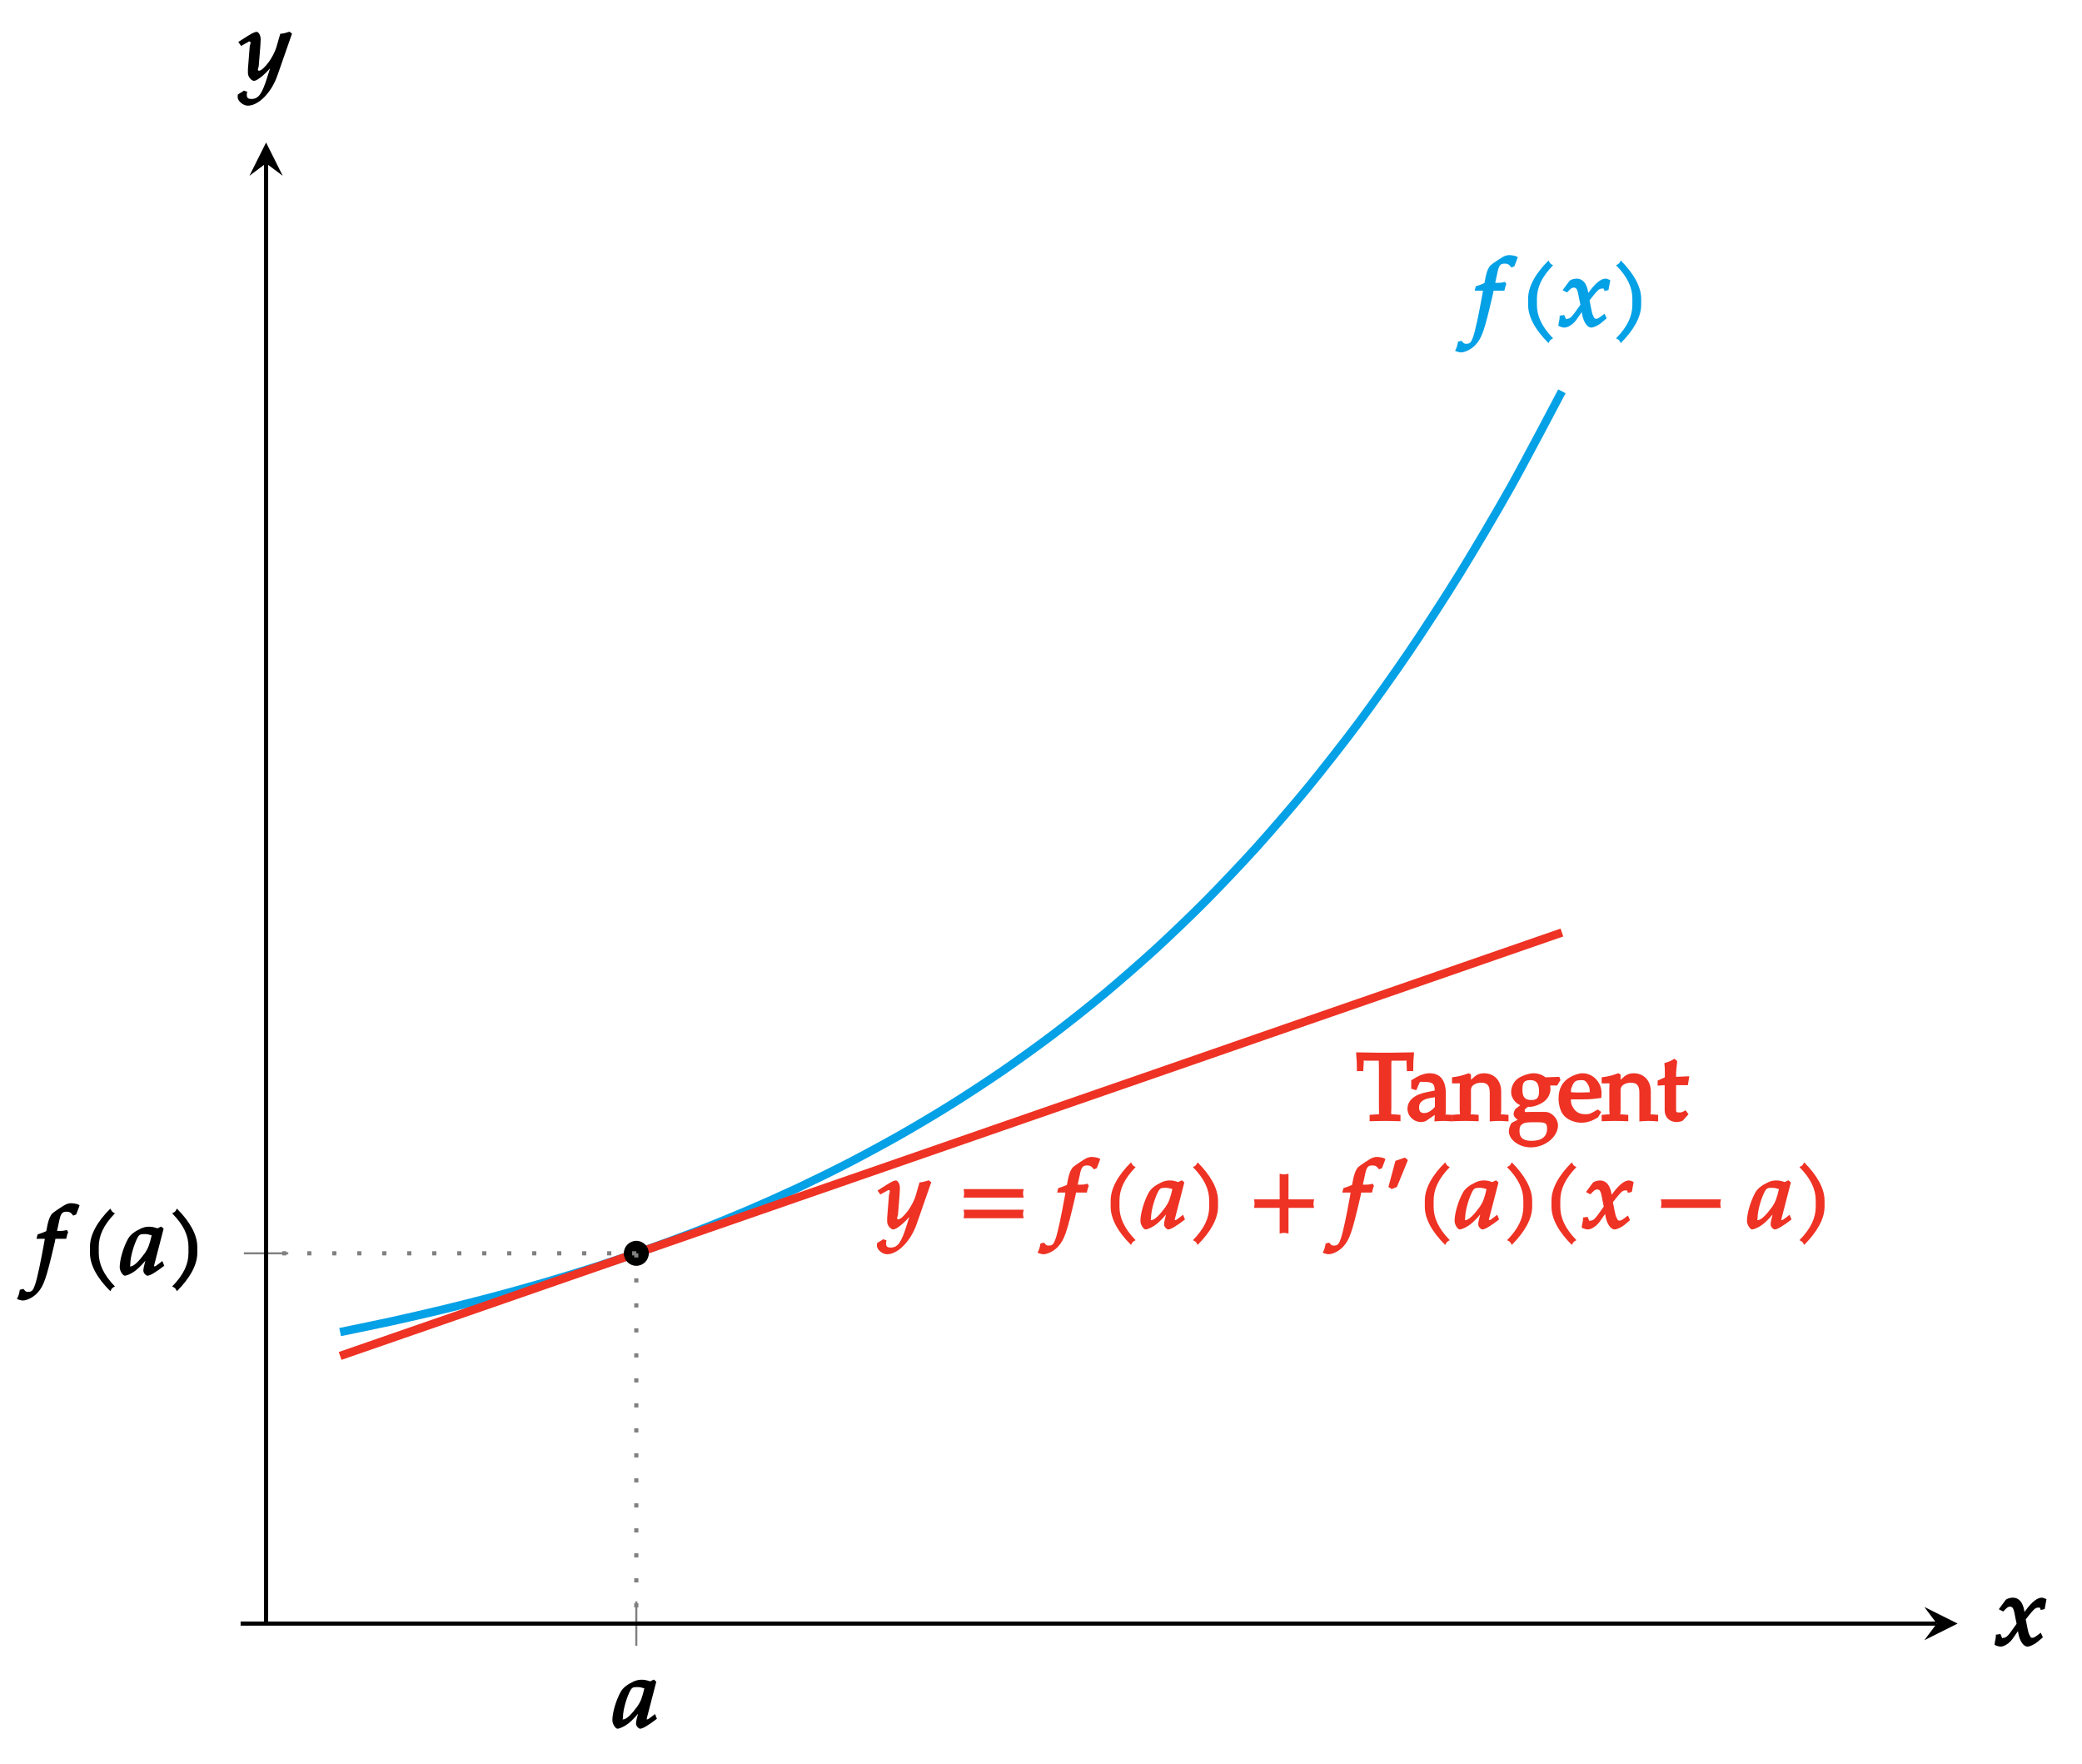
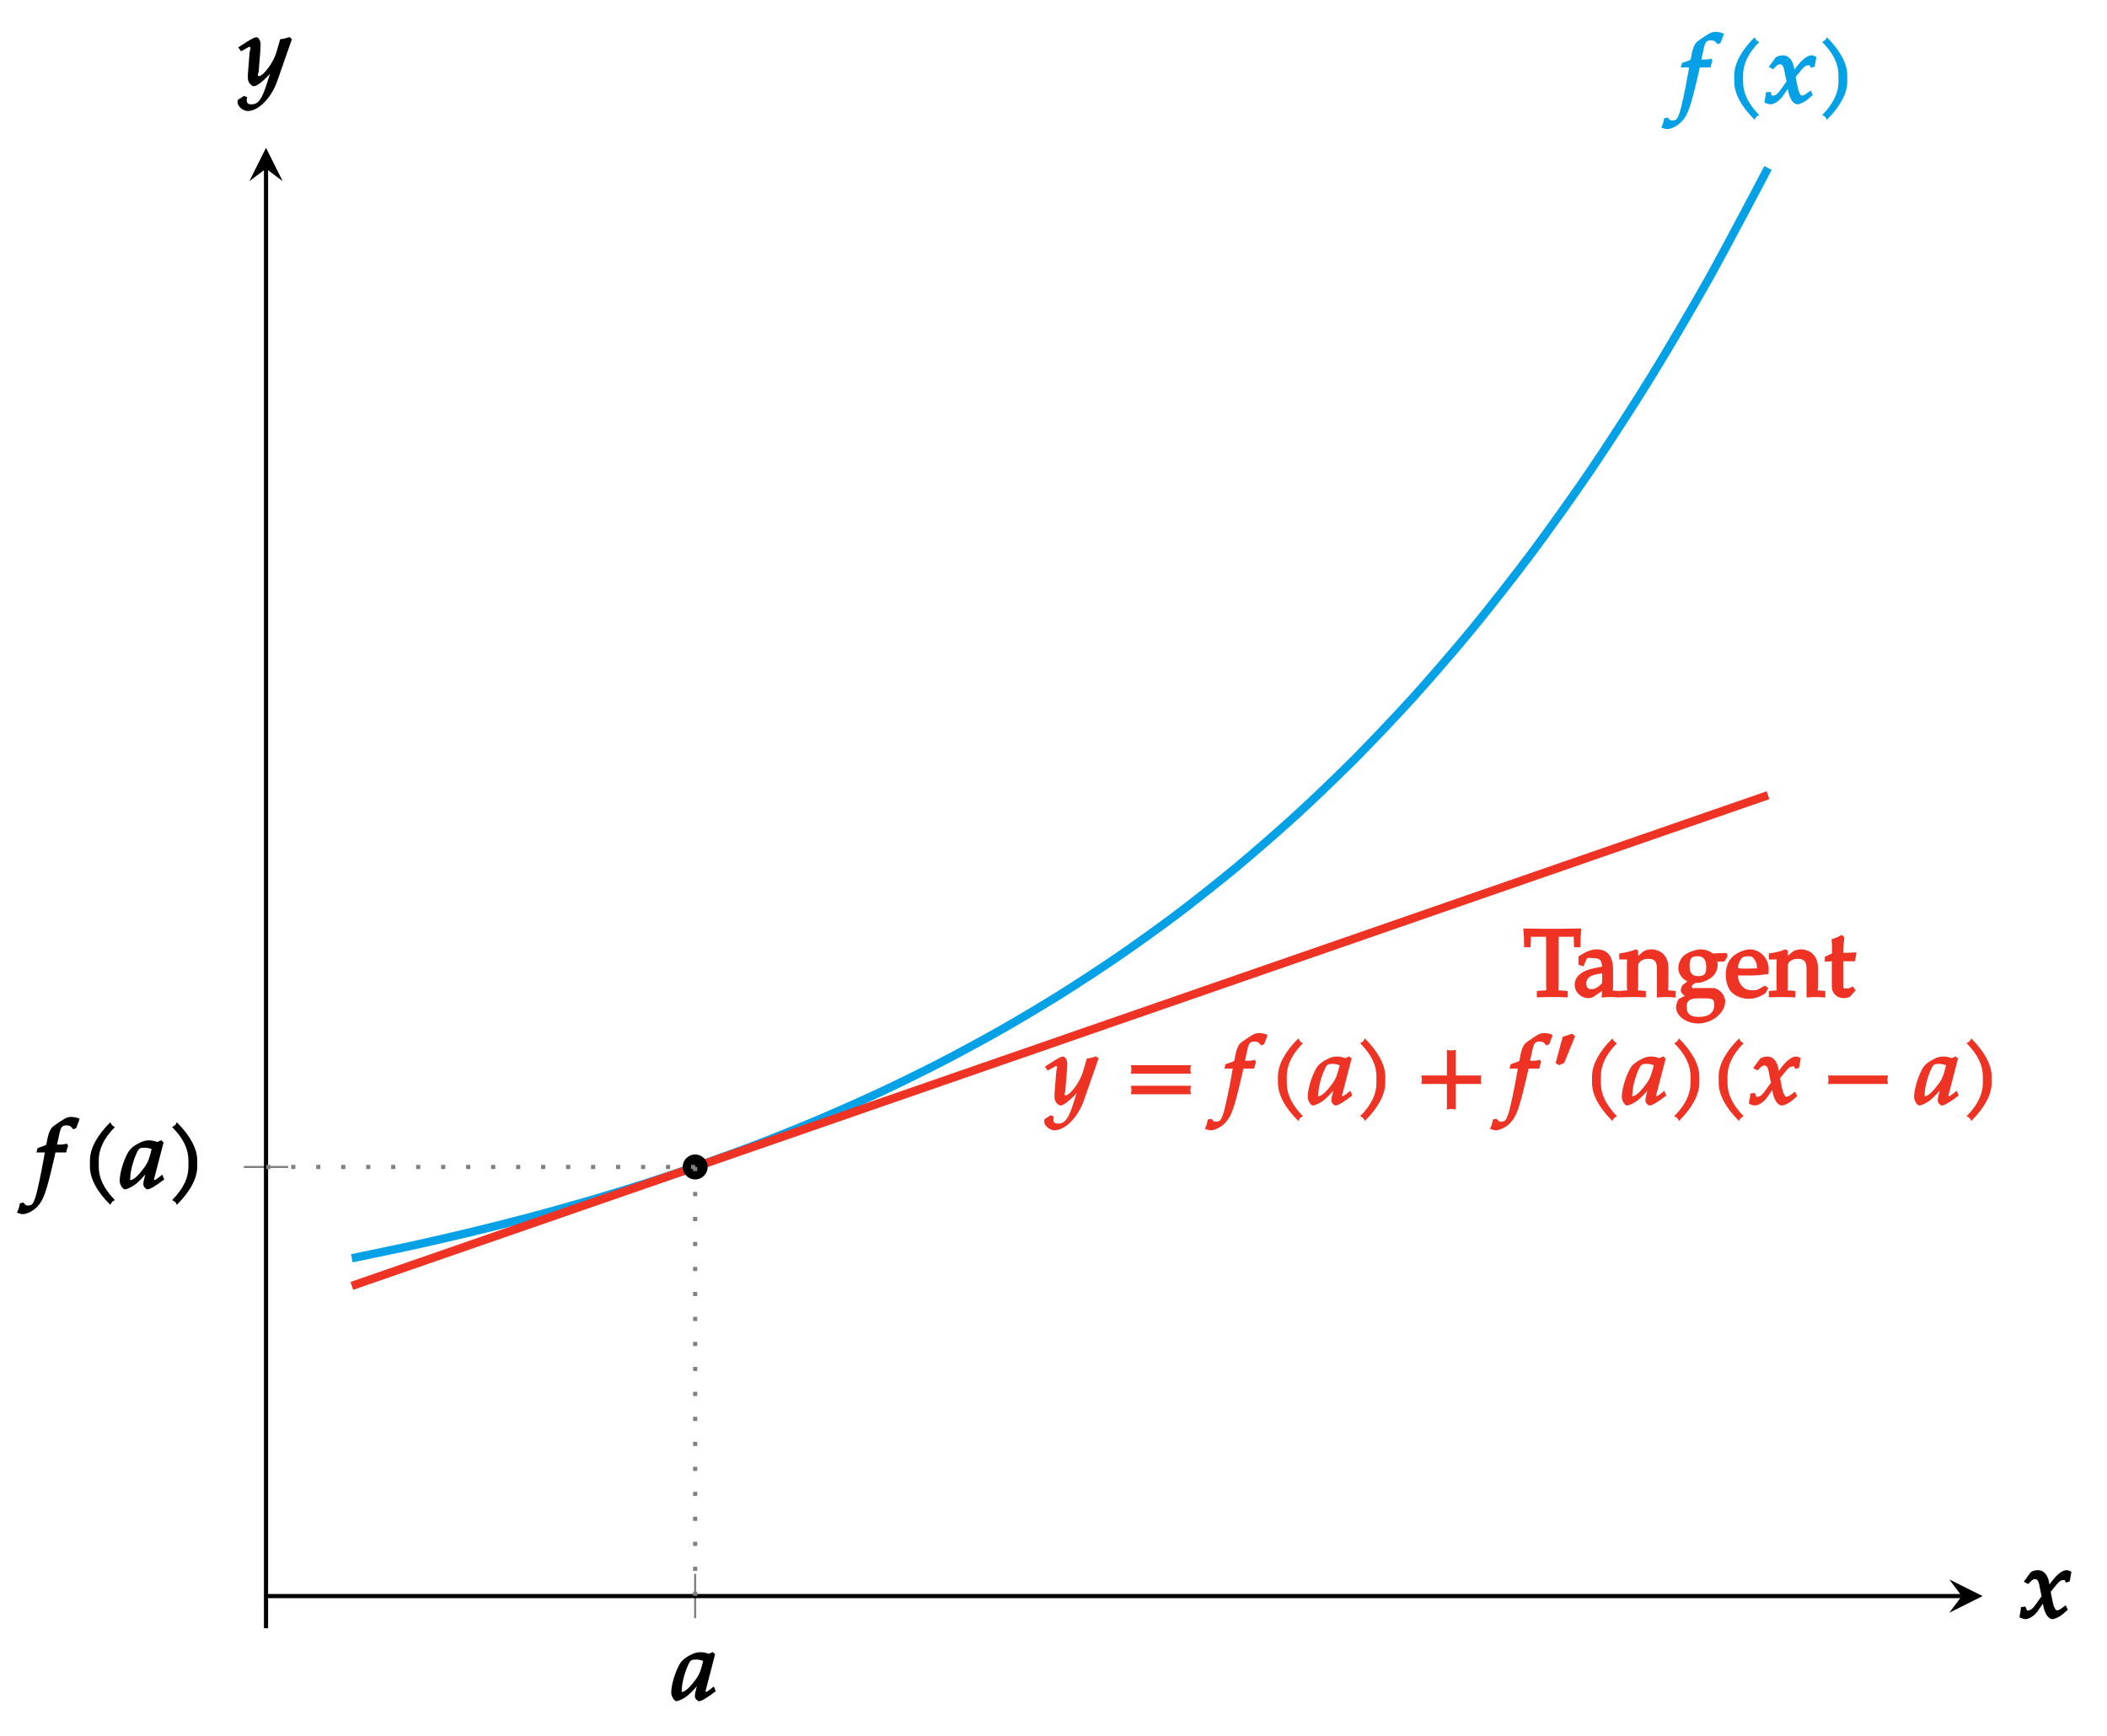
- <svg xmlns="http://www.w3.org/2000/svg" xmlns:xlink="http://www.w3.org/1999/xlink" width="199.26pt" height="168.76pt" viewBox="0 0 199.26 168.76" version="1.1">
+ <svg xmlns="http://www.w3.org/2000/svg" xmlns:xlink="http://www.w3.org/1999/xlink" width="201.7pt" height="166.19pt" viewBox="0 0 201.7 166.19" version="1.1">
  <defs>
    <g>
      <symbol overflow="visible" id="glyph0-0">
        <path style="stroke:none;" d="" />
      </symbol>
      <symbol overflow="visible" id="glyph0-1">
        <path style="stroke:none;" d="M 4.219 -0.891 L 4.047 -1.312 C 3.797 -1.125 3.797 -1.125 3.75 -1.078 C 3.438 -0.844 3.406 -0.797 3.25 -0.797 C 3.156 -0.797 3.266 -0.734 3.266 -0.875 C 3.266 -0.922 3.266 -0.938 3.281 -0.969 L 4.172 -4.406 L 3.938 -4.609 L 3.578 -4.438 C 3.219 -4.562 3.031 -4.594 2.766 -4.594 C 2.5 -4.594 2.297 -4.547 2.031 -4.438 C 1.422 -4.156 0.984 -3.844 0.75 -3.406 C 0.312 -2.609 -0.031 -1.438 -0.031 -0.719 C -0.031 -0.344 0.281 0.094 0.453 0.094 C 0.656 0.094 1.141 -0.125 1.5 -0.406 C 1.922 -0.75 2.312 -1.172 2.844 -1.859 L 2.578 -1.969 L 2.297 -0.828 C 2.25 -0.656 2.234 -0.516 2.234 -0.375 C 2.234 -0.156 2.484 0.094 2.625 0.094 C 2.859 0.094 3.359 -0.188 4.234 -0.859 Z M 3.047 -3.844 C 2.828 -2.891 2.688 -2.516 2.375 -2.062 C 1.828 -1.312 1.328 -0.797 1 -0.797 C 0.891 -0.797 0.984 -0.781 0.984 -1.016 C 0.984 -1.594 1.234 -2.594 1.578 -3.344 C 1.812 -3.859 1.906 -3.891 2.375 -3.891 C 2.594 -3.891 2.797 -3.844 3.031 -3.766 Z M 3.047 -3.844 " />
      </symbol>
      <symbol overflow="visible" id="glyph0-2">
        <path style="stroke:none;" d="M 4.125 -6.734 C 3.969 -6.797 3.672 -6.844 3.438 -6.844 C 3.344 -6.844 3.062 -6.781 2.938 -6.703 C 2.875 -6.688 1.953 -6.094 1.719 -5.891 C 1.5 -5.688 1.344 -5.312 1.234 -4.812 L 1.109 -4.172 C 0.859 -4.047 0.656 -3.984 0.281 -3.859 L 0.172 -3.438 L 0.969 -3.438 L 0.906 -3.062 C 0.594 -1.312 0.25 0.344 0.031 0.969 C -0.156 1.5 -0.266 1.641 -0.625 1.641 C -0.859 1.641 -0.859 1.609 -1.078 1.359 L -1.422 1.438 C -1.469 1.766 -1.562 2.094 -1.703 2.312 C -1.531 2.406 -1.25 2.469 -1.141 2.469 C -0.75 2.469 -0.109 2.156 0.266 1.734 C 0.859 1.094 1.109 0.375 1.844 -2.781 C 1.891 -3 1.969 -3.281 1.984 -3.438 L 3.016 -3.438 C 3.078 -3.734 3.141 -3.953 3.203 -4.078 L 3.078 -4.281 L 2.938 -4.25 C 2.703 -4.188 2.594 -4.188 2.125 -4.188 L 2.141 -4.188 L 2.328 -5.062 C 2.484 -5.828 2.594 -6.031 3.047 -6.031 C 3.344 -6.031 3.484 -5.938 3.688 -5.656 L 3.969 -5.766 L 4.234 -6.453 L 4.297 -6.656 Z M 4.125 -6.734 " />
      </symbol>
      <symbol overflow="visible" id="glyph0-3">
        <path style="stroke:none;" d="M 3.188 -5.938 C 3.141 -5.969 3.094 -6 3.047 -6.047 C 3 -6.094 2.969 -6.141 2.875 -6.328 C 1.609 -5.078 0.922 -3.812 0.922 -2.672 L 0.922 -2.078 C 0.922 -0.938 1.609 0.328 2.875 1.578 C 2.969 1.375 3 1.344 3.047 1.297 C 3.094 1.25 3.141 1.203 3.312 1.125 C 2.203 -0.016 1.766 -1.047 1.766 -2.078 L 1.766 -2.672 C 1.766 -3.719 2.203 -4.734 3.312 -5.875 Z M 3.188 -5.938 " />
      </symbol>
      <symbol overflow="visible" id="glyph0-4">
        <path style="stroke:none;" d="M 2.875 -2.078 L 2.875 -2.672 C 2.875 -3.812 2.172 -5.078 0.922 -6.328 C 0.828 -6.141 0.797 -6.094 0.75 -6.047 C 0.703 -6 0.656 -5.969 0.469 -5.875 C 1.594 -4.734 2.031 -3.719 2.031 -2.672 L 2.031 -2.078 C 2.031 -1.047 1.594 -0.016 0.469 1.125 C 0.656 1.203 0.703 1.25 0.75 1.297 C 0.797 1.344 0.828 1.375 0.922 1.578 C 2.172 0.328 2.875 -0.938 2.875 -2.078 Z M 2.875 -2.078 " />
      </symbol>
      <symbol overflow="visible" id="glyph0-5">
        <path style="stroke:none;" d="M 4.938 -4.469 C 4.812 -4.531 4.625 -4.594 4.531 -4.594 C 4.141 -4.594 3.625 -4.234 3.016 -3.406 L 2.656 -2.922 L 2.938 -2.812 L 2.875 -3.25 C 2.75 -4.141 2.344 -4.594 1.766 -4.594 C 1.5 -4.594 1.172 -4.484 1.078 -4.375 L 0.422 -3.484 L 0.844 -3.266 C 1.203 -3.641 1.297 -3.734 1.484 -3.734 C 1.797 -3.734 1.859 -3.5 2.016 -2.625 L 2.125 -2.094 L 1.781 -1.609 C 1.359 -1 1.141 -0.75 0.875 -0.75 C 0.719 -0.75 0.766 -0.656 0.75 -0.703 L 0.578 -1.109 L 0.141 -1.047 C 0.141 -0.75 0.109 -0.625 0.047 -0.344 C 0.031 -0.234 0.031 -0.203 0.016 -0.078 C 0.203 0.031 0.484 0.094 0.594 0.094 C 0.922 0.094 1.406 -0.203 1.719 -0.625 L 2.453 -1.672 L 2.188 -1.766 L 2.297 -1.141 C 2.438 -0.391 2.812 0.094 3.156 0.094 C 3.375 0.094 3.797 -0.094 4.109 -0.344 L 4.641 -0.797 L 4.438 -1.234 C 3.922 -0.844 3.797 -0.75 3.641 -0.75 C 3.484 -0.75 3.469 -0.797 3.375 -0.984 C 3.281 -1.141 3.219 -1.375 3.172 -1.641 L 3 -2.516 L 3.297 -2.891 C 3.766 -3.469 3.906 -3.641 4.219 -3.641 C 4.375 -3.641 4.328 -3.703 4.438 -3.406 L 4.812 -3.5 L 4.984 -4.438 Z M 4.938 -4.469 " />
      </symbol>
      <symbol overflow="visible" id="glyph0-6">
        <path style="stroke:none;" d="M 4.984 -4.469 L 4.812 -4.609 C 4.484 -4.5 4.266 -4.438 3.922 -4.406 L 3.547 -3.109 C 3.422 -2.688 3.125 -2.125 2.812 -1.688 C 2.469 -1.234 2.109 -0.875 1.891 -0.875 C 1.672 -0.875 1.844 -1.172 1.859 -1.281 L 2 -3.016 C 2.016 -3.297 2.047 -3.641 2.047 -3.891 C 2.047 -4.297 1.828 -4.594 1.656 -4.594 C 1.531 -4.594 1.281 -4.5 0.812 -4.203 L -0.094 -3.625 L 0.172 -3.25 L 0.828 -3.609 C 0.875 -3.641 0.891 -3.672 0.953 -3.672 C 1.203 -3.672 1.016 -3.359 1 -3.203 L 0.828 -1.031 L 0.828 -0.672 C 0.812 -0.297 1.172 0.094 1.406 0.094 C 1.766 0.094 2.703 -0.703 3.438 -1.719 L 3.172 -1.812 L 2.688 -0.281 C 2.188 1.312 1.859 1.828 1.172 1.828 C 0.828 1.828 0.719 1.719 0.719 1.406 C 0.719 1.359 0.719 1.297 0.766 1.141 L 0.453 1.031 L -0.141 1.406 C -0.156 1.547 -0.156 1.594 -0.156 1.641 C -0.156 2.031 0.375 2.469 0.812 2.469 C 1.844 2.469 3.078 1.234 3.656 -0.438 L 5.047 -4.422 Z M 4.984 -4.469 " />
      </symbol>
      <symbol overflow="visible" id="glyph0-7">
        <path style="stroke:none;" d="M 6.25 -3.094 C 6.234 -3.188 6.219 -3.281 6.219 -3.359 C 6.219 -3.453 6.234 -3.547 6.281 -3.766 L 0.531 -3.766 C 0.578 -3.547 0.578 -3.453 0.578 -3.359 C 0.578 -3.281 0.578 -3.188 0.531 -2.953 L 6.281 -2.953 Z M 6.25 -1.125 C 6.234 -1.203 6.219 -1.297 6.219 -1.391 C 6.219 -1.484 6.234 -1.562 6.281 -1.797 L 0.531 -1.797 C 0.578 -1.562 0.578 -1.484 0.578 -1.391 C 0.578 -1.297 0.578 -1.203 0.531 -0.984 L 6.281 -0.984 Z M 6.25 -1.125 " />
      </symbol>
      <symbol overflow="visible" id="glyph0-8">
        <path style="stroke:none;" d="M 6.25 -2.109 C 6.234 -2.203 6.219 -2.281 6.219 -2.375 C 6.219 -2.469 6.234 -2.562 6.281 -2.781 L 3.828 -2.781 L 3.828 -5.234 C 3.594 -5.188 3.5 -5.172 3.406 -5.172 C 3.312 -5.172 3.234 -5.188 2.984 -5.234 L 2.984 -2.781 L 0.531 -2.781 C 0.578 -2.562 0.578 -2.469 0.578 -2.375 C 0.578 -2.281 0.578 -2.203 0.531 -1.969 L 2.984 -1.969 L 2.984 0.484 C 3.234 0.438 3.312 0.422 3.406 0.422 C 3.5 0.422 3.594 0.438 3.828 0.484 L 3.828 -1.969 L 6.281 -1.969 Z M 6.25 -2.109 " />
      </symbol>
      <symbol overflow="visible" id="glyph0-9">
        <path style="stroke:none;" d="M 6.25 -2.109 C 6.234 -2.203 6.219 -2.281 6.219 -2.375 C 6.219 -2.469 6.234 -2.562 6.281 -2.781 L 0.531 -2.781 C 0.578 -2.562 0.578 -2.469 0.578 -2.375 C 0.578 -2.281 0.578 -2.203 0.531 -1.969 L 6.281 -1.969 Z M 6.25 -2.109 " />
      </symbol>
      <symbol overflow="visible" id="glyph1-0">
        <path style="stroke:none;" d="" />
      </symbol>
      <symbol overflow="visible" id="glyph1-1">
        <path style="stroke:none;" d="M 5.344 -6.562 L 3.406 -6.531 L 1.984 -6.531 L -0.031 -6.562 C 0.031 -5.859 0.047 -5.516 0.047 -4.766 L 0.656 -4.766 L 0.703 -5.641 C 0.703 -5.859 0.641 -5.766 0.891 -5.766 L 2.141 -5.766 C 2.141 -5.625 2.156 -5.422 2.156 -5.047 L 2.156 -1.25 C 2.156 -0.531 2.281 -0.641 1.859 -0.625 L 1.266 -0.578 L 1.266 0.031 C 1.875 0.016 2.312 0 2.75 0 C 3.188 0 3.625 0.016 4.219 0.031 L 4.219 -0.578 L 3.625 -0.625 C 3.219 -0.641 3.344 -0.531 3.344 -1.25 L 3.344 -5.047 C 3.344 -5.438 3.344 -5.641 3.359 -5.766 L 4.594 -5.766 C 4.859 -5.766 4.781 -5.859 4.797 -5.641 L 4.828 -4.766 L 5.438 -4.766 C 5.438 -5.516 5.453 -5.859 5.516 -6.562 Z M 5.344 -6.562 " />
      </symbol>
      <symbol overflow="visible" id="glyph1-2">
        <path style="stroke:none;" d="M 4.391 -0.141 L 4.391 -0.578 L 3.875 -0.609 C 3.656 -0.625 3.781 -0.516 3.781 -0.953 L 3.781 -2.594 C 3.781 -3.906 3.25 -4.562 2.203 -4.562 C 1.828 -4.562 1.344 -4.406 1 -4.203 L 0.469 -3.891 L 0.469 -3.078 L 0.953 -2.938 L 1.156 -3.422 C 1.344 -3.844 1.281 -3.734 1.688 -3.734 C 2.531 -3.734 2.703 -3.562 2.719 -2.906 L 2.016 -2.766 C 0.797 -2.547 0.109 -1.953 0.109 -1.172 C 0.109 -0.469 0.703 0.109 1.422 0.109 C 1.578 0.109 1.844 0.031 1.906 -0.016 L 2.719 -0.578 L 2.688 0.047 C 3.094 0.016 3.328 0 3.562 0 C 3.781 0 4 0.016 4.391 0.047 Z M 2.781 -1.406 C 2.516 -1.047 2.078 -0.75 1.734 -0.75 C 1.375 -0.75 1.219 -0.906 1.219 -1.297 C 1.219 -1.625 1.359 -1.812 1.625 -1.984 C 1.844 -2.109 2.219 -2.203 2.734 -2.266 L 2.734 -1.344 Z M 2.781 -1.406 " />
      </symbol>
      <symbol overflow="visible" id="glyph1-3">
        <path style="stroke:none;" d="M 5.297 -0.141 L 5.297 -0.578 L 4.766 -0.625 C 4.453 -0.641 4.594 -0.516 4.594 -1.078 L 4.594 -2.812 C 4.594 -3.859 3.938 -4.562 2.938 -4.562 C 2.594 -4.562 2.281 -4.438 2.094 -4.281 L 1.703 -3.938 L 1.703 -4.453 L 1.469 -4.562 C 1 -4.375 0.531 -4.25 -0.109 -4.172 L -0.109 -3.594 L 0.391 -3.594 C 0.75 -3.594 0.625 -3.688 0.625 -3.109 L 0.625 -1.078 C 0.625 -0.516 0.766 -0.641 0.453 -0.625 L -0.109 -0.578 L -0.109 0.031 C 0.422 0.016 0.797 0 1.172 0 C 1.531 0 1.906 0.016 2.438 0.031 L 2.438 -0.578 L 1.875 -0.625 C 1.562 -0.641 1.703 -0.516 1.703 -1.078 L 1.703 -2.984 C 1.703 -3.391 2.141 -3.656 2.688 -3.656 C 3.281 -3.656 3.5 -3.375 3.5 -2.688 L 3.5 0.047 C 3.906 0.016 4.156 0 4.391 0 C 4.641 0 4.875 0.016 5.297 0.047 Z M 5.297 -0.141 " />
      </symbol>
      <symbol overflow="visible" id="glyph1-4">
        <path style="stroke:none;" d="M 5.047 -3.922 L 4.938 -4.219 L 3.609 -4.172 C 3.359 -4.391 2.922 -4.562 2.469 -4.562 C 2.078 -4.562 1.5 -4.375 1.125 -4.156 C 0.625 -3.875 0.328 -3.312 0.328 -2.766 C 0.328 -2.094 0.906 -1.469 1.562 -1.406 L 1.438 -1.688 L 0.734 -1.141 C 0.641 -1.016 0.562 -0.766 0.562 -0.641 C 0.562 -0.391 0.891 -0.078 1.312 0.047 L 1.188 -0.234 L 0.406 0.172 C 0.281 0.25 0.109 0.703 0.109 0.984 C 0.109 1.797 1.078 2.531 2.219 2.531 C 3.578 2.531 4.812 1.516 4.812 0.422 C 4.812 -0.219 4.219 -0.859 3.594 -0.859 L 2.156 -0.859 C 1.688 -0.859 1.625 -0.781 1.625 -1.016 C 1.625 -1.141 1.656 -1.109 1.891 -1.312 C 1.953 -1.359 1.969 -1.375 1.938 -1.359 C 1.969 -1.359 2.031 -1.344 2.094 -1.344 C 2.484 -1.344 3.078 -1.562 3.438 -1.828 C 3.844 -2.109 4.094 -2.594 4.094 -3.078 C 4.094 -3.25 4.062 -3.375 4.062 -3.391 L 4.734 -3.391 L 5.047 -3.906 Z M 3 -2.812 C 3 -2.219 2.797 -2 2.25 -2 C 1.656 -2 1.406 -2.281 1.406 -2.984 C 1.406 -3.672 1.578 -3.906 2.156 -3.906 C 2.766 -3.906 3 -3.562 3 -2.812 Z M 3.766 0.75 C 3.766 1.516 3.234 1.906 2.281 1.906 C 1.5 1.906 1.125 1.625 1.125 0.969 C 1.125 0.562 1.203 0.375 1.562 0.219 C 1.703 0.156 1.953 0.125 2.578 0.125 C 3.594 0.125 3.766 0.156 3.766 0.75 Z M 3.766 0.75 " />
      </symbol>
      <symbol overflow="visible" id="glyph1-5">
        <path style="stroke:none;" d="M 4.172 -2.672 C 4.172 -3.703 3.359 -4.562 2.344 -4.562 C 2.016 -4.562 1.5 -4.391 1.141 -4.172 C 0.406 -3.75 0.062 -3.062 0.062 -2.141 C 0.062 -1.562 0.234 -0.953 0.484 -0.625 C 0.828 -0.141 1.562 0.172 2.25 0.172 C 2.578 0.172 2.906 0.109 3.281 -0.047 C 3.516 -0.156 3.828 -0.312 3.859 -0.375 L 4.141 -0.859 L 3.812 -1.094 C 3.109 -0.672 3.016 -0.641 2.641 -0.641 C 2.047 -0.641 1.688 -0.859 1.438 -1.297 C 1.266 -1.594 1.25 -1.719 1.234 -2.062 L 2.375 -2.062 C 3 -2.062 3.375 -2.094 4.156 -2.203 C 4.172 -2.484 4.172 -2.562 4.172 -2.672 Z M 3.219 -2.75 L 2.219 -2.719 C 1.797 -2.719 1.562 -2.719 1.25 -2.75 C 1.25 -3.016 1.234 -3.078 1.359 -3.312 L 1.406 -3.438 C 1.594 -3.844 1.812 -3.906 2.25 -3.906 C 2.531 -3.906 2.641 -3.844 2.812 -3.594 C 3 -3.297 3.047 -3.172 3.047 -2.75 Z M 3.219 -2.75 " />
      </symbol>
      <symbol overflow="visible" id="glyph1-6">
        <path style="stroke:none;" d="M 2.859 -4.266 L 1.797 -4.219 L 1.797 -4.375 C 1.797 -4.75 1.828 -5.062 1.906 -5.719 L 1.641 -5.953 C 1.281 -5.734 1.141 -5.672 0.672 -5.531 C 0.719 -5.125 0.719 -4.953 0.719 -4.688 L 0.719 -4.172 L 0.031 -3.859 L 0.031 -3.375 L 0.703 -3.422 L 0.703 -1.016 C 0.703 -0.344 1.172 0.109 1.859 0.109 C 2.078 0.109 2.406 0.016 2.453 -0.047 L 2.984 -0.641 L 2.703 -1.016 C 2.312 -0.797 2.297 -0.812 2.125 -0.812 C 1.781 -0.812 1.797 -0.812 1.797 -1.25 L 1.797 -3.422 L 2.922 -3.422 L 3.062 -4.266 Z M 2.859 -4.266 " />
      </symbol>
      <symbol overflow="visible" id="glyph2-0">
        <path style="stroke:none;" d="" />
      </symbol>
      <symbol overflow="visible" id="glyph2-1">
        <path style="stroke:none;" d="M 1.984 -3.438 L 1.781 -3.609 L 0.875 -3.297 L 0.203 -0.797 L 0.516 -0.594 L 1.016 -0.797 L 2.062 -3.359 Z M 1.984 -3.438 " />
      </symbol>
    </g>
-     <clipPath id="clip1">
-       <path d="M 23.027 26 L 161 26 L 161 139 L 23.027 139 Z M 23.027 26 " />
-     </clipPath>
-     <clipPath id="clip2">
-       <path d="M 23.027 77 L 161 77 L 161 142 L 23.027 142 Z M 23.027 77 " />
-     </clipPath>
-     <clipPath id="clip3">
-       <path d="M 60 119 L 62 119 L 62 155.375 L 60 155.375 Z M 60 119 " />
-     </clipPath>
  </defs>
  <g id="surface1">
-     <path style="fill:none;stroke-width:0.199;stroke-linecap:butt;stroke-linejoin:miter;stroke:rgb(50%,50%,50%);stroke-opacity:1;stroke-miterlimit:10;" d="M 35.434 -2.126 L 35.434 2.128 " transform="matrix(1,0,0,-1,25.464,155.374)" />
-     <path style="fill:none;stroke-width:0.199;stroke-linecap:butt;stroke-linejoin:miter;stroke:rgb(50%,50%,50%);stroke-opacity:1;stroke-miterlimit:10;" d="M -2.124 35.433 L 2.126 35.433 " transform="matrix(1,0,0,-1,25.464,155.374)" />
-     <path style="fill:none;stroke-width:0.399;stroke-linecap:butt;stroke-linejoin:miter;stroke:rgb(0%,0%,0%);stroke-opacity:1;stroke-miterlimit:10;" d="M -2.437 -0.001 L 159.899 -0.001 " transform="matrix(1,0,0,-1,25.464,155.374)" />
-     <path style=" stroke:none;fill-rule:nonzero;fill:rgb(0%,0%,0%);fill-opacity:1;" d="M 187.355 155.375 L 184.168 153.781 L 185.363 155.375 L 184.168 156.969 " />
-     <path style="fill:none;stroke-width:0.399;stroke-linecap:butt;stroke-linejoin:miter;stroke:rgb(0%,0%,0%);stroke-opacity:1;stroke-miterlimit:10;" d="M 0.001 -0.001 L 0.001 139.745 " transform="matrix(1,0,0,-1,25.464,155.374)" />
-     <path style=" stroke:none;fill-rule:nonzero;fill:rgb(0%,0%,0%);fill-opacity:1;" d="M 25.465 13.637 L 23.871 16.824 L 25.465 15.629 L 27.059 16.824 " />
+     <path style="fill:none;stroke-width:0.199;stroke-linecap:butt;stroke-linejoin:miter;stroke:rgb(50%,50%,50%);stroke-opacity:1;stroke-miterlimit:10;" d="M 41.083 -2.126 L 41.083 2.124 " transform="matrix(1,0,0,-1,25.464,152.804)" />
+     <path style="fill:none;stroke-width:0.199;stroke-linecap:butt;stroke-linejoin:miter;stroke:rgb(50%,50%,50%);stroke-opacity:1;stroke-miterlimit:10;" d="M -2.124 41.081 L 2.126 41.081 " transform="matrix(1,0,0,-1,25.464,152.804)" />
+     <path style="fill:none;stroke-width:0.399;stroke-linecap:butt;stroke-linejoin:miter;stroke:rgb(0%,0%,0%);stroke-opacity:1;stroke-miterlimit:10;" d="M 0.001 -0.001 L 162.333 -0.001 " transform="matrix(1,0,0,-1,25.464,152.804)" />
+     <path style=" stroke:none;fill-rule:nonzero;fill:rgb(0%,0%,0%);fill-opacity:1;" d="M 189.793 152.805 L 186.602 151.211 L 187.797 152.805 L 186.602 154.398 " />
+     <path style="fill:none;stroke-width:0.399;stroke-linecap:butt;stroke-linejoin:miter;stroke:rgb(0%,0%,0%);stroke-opacity:1;stroke-miterlimit:10;" d="M 0.001 -3.079 L 0.001 136.659 " transform="matrix(1,0,0,-1,25.464,152.804)" />
+     <path style=" stroke:none;fill-rule:nonzero;fill:rgb(0%,0%,0%);fill-opacity:1;" d="M 25.465 14.152 L 23.871 17.344 L 25.465 16.145 L 27.059 17.344 " />
    <g style="fill:rgb(0%,0%,0%);fill-opacity:1;">
-       <use xlink:href="#glyph0-1" x="58.639" y="165.342" />
+       <use xlink:href="#glyph0-1" x="64.286" y="162.772" />
    </g>
    <g style="fill:rgb(0%,0%,0%);fill-opacity:1;">
-       <use xlink:href="#glyph0-2" x="3.32" y="121.989" />
+       <use xlink:href="#glyph0-2" x="3.32" y="113.771" />
    </g>
    <g style="fill:rgb(0%,0%,0%);fill-opacity:1;">
-       <use xlink:href="#glyph0-3" x="7.687" y="121.989" />
-       <use xlink:href="#glyph0-1" x="11.488" y="121.989" />
-       <use xlink:href="#glyph0-4" x="16.007" y="121.989" />
+       <use xlink:href="#glyph0-3" x="7.687" y="113.771" />
+       <use xlink:href="#glyph0-1" x="11.488" y="113.771" />
+       <use xlink:href="#glyph0-4" x="16.007" y="113.771" />
    </g>
-     <g clip-path="url(#clip1)" clip-rule="nonzero">
-       <path style="fill:none;stroke-width:0.797;stroke-linecap:butt;stroke-linejoin:miter;stroke:rgb(1.999%,63.1%,90.199%);stroke-opacity:1;stroke-miterlimit:10;" d="M 7.087 27.897 C 7.087 27.897 10.606 28.616 11.958 28.913 C 13.309 29.21 15.477 29.706 16.833 30.034 C 18.184 30.358 20.352 30.905 21.704 31.265 C 23.056 31.62 25.224 32.226 26.575 32.62 C 27.927 33.015 30.095 33.675 31.446 34.108 C 32.802 34.542 34.97 35.272 36.321 35.749 C 37.673 36.226 39.841 37.026 41.192 37.55 C 42.544 38.077 44.712 38.956 46.063 39.534 C 47.415 40.112 49.583 41.081 50.938 41.714 C 52.29 42.351 54.458 43.417 55.809 44.116 C 57.161 44.815 59.329 45.987 60.681 46.757 C 62.032 47.522 64.2 48.812 65.552 49.659 C 66.907 50.503 69.075 51.921 70.427 52.851 C 71.778 53.78 73.946 55.335 75.298 56.358 C 76.649 57.378 78.817 59.097 80.169 60.222 C 81.52 61.347 83.688 63.233 85.044 64.472 C 86.395 65.71 88.563 67.78 89.915 69.144 C 91.266 70.507 93.434 72.788 94.786 74.284 C 96.138 75.784 98.306 78.296 99.657 79.94 C 101.013 81.589 103.181 84.351 104.532 86.163 C 105.884 87.976 108.052 91.011 109.403 93.007 C 110.755 94.999 112.923 98.339 114.274 100.534 C 115.626 102.726 117.798 106.401 119.149 108.815 C 120.501 111.226 124.02 117.925 124.02 117.925 " transform="matrix(1,0,0,-1,25.464,155.374)" />
+     <path style="fill:none;stroke-width:0.797;stroke-linecap:butt;stroke-linejoin:miter;stroke:rgb(1.999%,63.1%,90.199%);stroke-opacity:1;stroke-miterlimit:10;" d="M 8.216 32.343 C 8.216 32.343 12.298 33.179 13.864 33.523 C 15.434 33.867 17.946 34.441 19.513 34.82 C 21.083 35.199 23.595 35.831 25.161 36.245 C 26.731 36.663 29.243 37.363 30.809 37.82 C 32.38 38.277 34.891 39.042 36.462 39.546 C 38.028 40.05 40.54 40.894 42.11 41.449 C 43.677 42.003 46.188 42.925 47.759 43.534 C 49.325 44.144 51.841 45.167 53.407 45.835 C 54.974 46.507 57.489 47.628 59.056 48.363 C 60.622 49.101 63.138 50.335 64.704 51.148 C 66.27 51.956 68.786 53.316 70.352 54.206 C 71.919 55.097 74.434 56.593 76.001 57.574 C 77.567 58.554 80.083 60.199 81.649 61.277 C 83.216 62.351 85.731 64.156 87.298 65.339 C 88.868 66.527 91.38 68.515 92.946 69.82 C 94.516 71.124 97.028 73.312 98.595 74.745 C 100.165 76.179 102.677 78.585 104.247 80.163 C 105.813 81.742 108.325 84.39 109.895 86.124 C 111.462 87.863 113.974 90.773 115.544 92.683 C 117.11 94.593 119.622 97.796 121.192 99.894 C 122.759 101.995 125.274 105.519 126.841 107.827 C 128.407 110.14 130.923 114.011 132.489 116.554 C 134.056 119.097 136.571 123.359 138.138 126.156 C 139.704 128.952 143.786 136.718 143.786 136.718 " transform="matrix(1,0,0,-1,25.464,152.804)" />
+     <g style="fill:rgb(1.961%,63.135%,90.195%);fill-opacity:1;">
+       <use xlink:href="#glyph0-2" x="160.728" y="9.892" />
    </g>
    <g style="fill:rgb(1.961%,63.135%,90.195%);fill-opacity:1;">
-       <use xlink:href="#glyph0-2" x="140.961" y="31.257" />
+       <use xlink:href="#glyph0-3" x="165.095" y="9.892" />
+       <use xlink:href="#glyph0-5" x="168.896" y="9.892" />
+       <use xlink:href="#glyph0-4" x="173.962" y="9.892" />
    </g>
-     <g style="fill:rgb(1.961%,63.135%,90.195%);fill-opacity:1;">
-       <use xlink:href="#glyph0-3" x="145.328" y="31.257" />
-       <use xlink:href="#glyph0-5" x="149.129" y="31.257" />
-       <use xlink:href="#glyph0-4" x="154.195" y="31.257" />
-     </g>
-     <g clip-path="url(#clip2)" clip-rule="nonzero">
-       <path style="fill:none;stroke-width:0.797;stroke-linecap:butt;stroke-linejoin:miter;stroke:rgb(93.3%,19.6%,14.099%);stroke-opacity:1;stroke-miterlimit:10;" d="M 7.087 25.612 C 7.087 25.612 10.606 26.831 11.958 27.3 C 13.309 27.769 15.477 28.519 16.833 28.987 C 18.184 29.456 20.352 30.206 21.704 30.675 C 23.056 31.144 25.224 31.897 26.575 32.366 C 27.927 32.835 30.095 33.585 31.446 34.054 C 32.802 34.522 34.97 35.272 36.321 35.741 C 37.673 36.21 39.841 36.96 41.192 37.429 C 42.544 37.897 44.712 38.651 46.063 39.116 C 47.415 39.585 49.583 40.339 50.938 40.808 C 52.29 41.276 54.458 42.026 55.809 42.495 C 57.161 42.964 59.329 43.714 60.681 44.183 C 62.032 44.651 64.2 45.401 65.552 45.87 C 66.907 46.339 69.075 47.093 70.427 47.562 C 71.778 48.026 73.946 48.78 75.298 49.249 C 76.649 49.718 78.817 50.468 80.169 50.937 C 81.52 51.405 83.688 52.155 85.044 52.624 C 86.395 53.093 88.563 53.843 89.915 54.312 C 91.266 54.78 93.434 55.534 94.786 56.003 C 96.138 56.472 98.306 57.222 99.657 57.69 C 101.013 58.159 103.181 58.909 104.532 59.378 C 105.884 59.847 108.052 60.597 109.403 61.065 C 110.755 61.534 112.923 62.288 114.274 62.753 C 115.626 63.222 117.798 63.976 119.149 64.444 C 120.501 64.913 124.02 66.132 124.02 66.132 " transform="matrix(1,0,0,-1,25.464,155.374)" />
+     <path style="fill:none;stroke-width:0.797;stroke-linecap:butt;stroke-linejoin:miter;stroke:rgb(93.3%,19.6%,14.099%);stroke-opacity:1;stroke-miterlimit:10;" d="M 8.216 29.695 C 8.216 29.695 12.298 31.109 13.864 31.652 C 15.434 32.195 17.946 33.066 19.513 33.609 C 21.083 34.152 23.595 35.023 25.161 35.566 C 26.731 36.109 29.243 36.98 30.809 37.523 C 32.38 38.066 34.891 38.937 36.462 39.48 C 38.028 40.023 40.54 40.894 42.11 41.437 C 43.677 41.98 46.188 42.851 47.759 43.394 C 49.325 43.937 51.841 44.808 53.407 45.351 C 54.974 45.894 57.489 46.765 59.056 47.312 C 60.622 47.855 63.138 48.726 64.704 49.269 C 66.27 49.812 68.786 50.683 70.352 51.226 C 71.919 51.769 74.434 52.64 76.001 53.183 C 77.567 53.726 80.083 54.597 81.649 55.14 C 83.216 55.683 85.731 56.554 87.298 57.097 C 88.868 57.64 91.38 58.511 92.946 59.054 C 94.516 59.597 97.028 60.468 98.595 61.011 C 100.165 61.554 102.677 62.425 104.247 62.968 C 105.813 63.511 108.325 64.382 109.895 64.925 C 111.462 65.468 113.974 66.343 115.544 66.886 C 117.11 67.429 119.622 68.3 121.192 68.843 C 122.759 69.386 125.274 70.257 126.841 70.8 C 128.407 71.343 130.923 72.214 132.489 72.757 C 134.056 73.3 136.571 74.171 138.138 74.714 C 139.704 75.257 143.786 76.671 143.786 76.671 " transform="matrix(1,0,0,-1,25.464,152.804)" />
+     <g style="fill:rgb(93.332%,19.608%,14.119%);fill-opacity:1;">
+       <use xlink:href="#glyph1-1" x="145.855" y="95.452" />
    </g>
    <g style="fill:rgb(93.332%,19.608%,14.119%);fill-opacity:1;">
-       <use xlink:href="#glyph1-1" x="129.816" y="107.271" />
+       <use xlink:href="#glyph1-2" x="150.634" y="95.452" />
+       <use xlink:href="#glyph1-3" x="155.117" y="95.452" />
+       <use xlink:href="#glyph1-4" x="160.336" y="95.452" />
    </g>
    <g style="fill:rgb(93.332%,19.608%,14.119%);fill-opacity:1;">
-       <use xlink:href="#glyph1-2" x="134.595" y="107.271" />
-       <use xlink:href="#glyph1-3" x="139.078" y="107.271" />
-       <use xlink:href="#glyph1-4" x="144.297" y="107.271" />
+       <use xlink:href="#glyph1-5" x="165.142" y="95.452" />
+       <use xlink:href="#glyph1-3" x="169.437" y="95.452" />
+       <use xlink:href="#glyph1-6" x="174.655" y="95.452" />
    </g>
    <g style="fill:rgb(93.332%,19.608%,14.119%);fill-opacity:1;">
-       <use xlink:href="#glyph1-5" x="149.103" y="107.271" />
-       <use xlink:href="#glyph1-3" x="153.398" y="107.271" />
-       <use xlink:href="#glyph1-6" x="158.616" y="107.271" />
+       <use xlink:href="#glyph0-6" x="100.119" y="105.744" />
    </g>
    <g style="fill:rgb(93.332%,19.608%,14.119%);fill-opacity:1;">
-       <use xlink:href="#glyph0-6" x="84.08" y="117.562" />
+       <use xlink:href="#glyph0-7" x="107.731" y="105.744" />
    </g>
    <g style="fill:rgb(93.332%,19.608%,14.119%);fill-opacity:1;">
-       <use xlink:href="#glyph0-7" x="91.692" y="117.562" />
+       <use xlink:href="#glyph0-2" x="117.039" y="105.744" />
    </g>
    <g style="fill:rgb(93.332%,19.608%,14.119%);fill-opacity:1;">
-       <use xlink:href="#glyph0-2" x="101" y="117.562" />
+       <use xlink:href="#glyph0-3" x="121.414" y="105.744" />
+       <use xlink:href="#glyph0-1" x="125.216" y="105.744" />
+       <use xlink:href="#glyph0-4" x="129.735" y="105.744" />
    </g>
    <g style="fill:rgb(93.332%,19.608%,14.119%);fill-opacity:1;">
-       <use xlink:href="#glyph0-3" x="105.375" y="117.562" />
-       <use xlink:href="#glyph0-1" x="109.177" y="117.562" />
-       <use xlink:href="#glyph0-4" x="113.696" y="117.562" />
+       <use xlink:href="#glyph0-8" x="135.527" y="105.744" />
    </g>
    <g style="fill:rgb(93.332%,19.608%,14.119%);fill-opacity:1;">
-       <use xlink:href="#glyph0-8" x="119.488" y="117.562" />
+       <use xlink:href="#glyph0-2" x="144.332" y="105.744" />
    </g>
    <g style="fill:rgb(93.332%,19.608%,14.119%);fill-opacity:1;">
-       <use xlink:href="#glyph0-2" x="128.293" y="117.562" />
+       <use xlink:href="#glyph2-1" x="148.716" y="102.57" />
    </g>
    <g style="fill:rgb(93.332%,19.608%,14.119%);fill-opacity:1;">
-       <use xlink:href="#glyph2-1" x="132.678" y="114.387" />
+       <use xlink:href="#glyph0-3" x="151.48" y="105.744" />
+       <use xlink:href="#glyph0-1" x="155.282" y="105.744" />
+       <use xlink:href="#glyph0-4" x="159.801" y="105.744" />
+       <use xlink:href="#glyph0-3" x="163.603" y="105.744" />
+       <use xlink:href="#glyph0-5" x="167.404" y="105.744" />
    </g>
    <g style="fill:rgb(93.332%,19.608%,14.119%);fill-opacity:1;">
-       <use xlink:href="#glyph0-3" x="135.441" y="117.562" />
-       <use xlink:href="#glyph0-1" x="139.243" y="117.562" />
-       <use xlink:href="#glyph0-4" x="143.762" y="117.562" />
-       <use xlink:href="#glyph0-3" x="147.564" y="117.562" />
-       <use xlink:href="#glyph0-5" x="151.365" y="117.562" />
+       <use xlink:href="#glyph0-9" x="174.461" y="105.744" />
    </g>
    <g style="fill:rgb(93.332%,19.608%,14.119%);fill-opacity:1;">
-       <use xlink:href="#glyph0-9" x="158.422" y="117.562" />
+       <use xlink:href="#glyph0-1" x="183.266" y="105.744" />
+       <use xlink:href="#glyph0-4" x="187.785" y="105.744" />
    </g>
-     <g style="fill:rgb(93.332%,19.608%,14.119%);fill-opacity:1;">
-       <use xlink:href="#glyph0-1" x="167.227" y="117.562" />
-       <use xlink:href="#glyph0-4" x="171.746" y="117.562" />
-     </g>
-     <path style=" stroke:none;fill-rule:nonzero;fill:rgb(0%,0%,0%);fill-opacity:1;" d="M 62.094 119.941 C 62.094 119.281 61.559 118.746 60.898 118.746 C 60.238 118.746 59.703 119.281 59.703 119.941 C 59.703 120.602 60.238 121.137 60.898 121.137 C 61.559 121.137 62.094 120.602 62.094 119.941 Z M 62.094 119.941 " />
-     <g clip-path="url(#clip3)" clip-rule="nonzero">
-       <path style="fill:none;stroke-width:0.399;stroke-linecap:butt;stroke-linejoin:miter;stroke:rgb(50%,50%,50%);stroke-opacity:1;stroke-dasharray:0.399,1.993;stroke-miterlimit:10;" d="M 35.434 35.433 L 35.434 -0.001 " transform="matrix(1,0,0,-1,25.464,155.374)" />
-     </g>
-     <path style="fill:none;stroke-width:0.399;stroke-linecap:butt;stroke-linejoin:miter;stroke:rgb(50%,50%,50%);stroke-opacity:1;stroke-dasharray:0.399,1.993;stroke-miterlimit:10;" d="M 35.434 35.433 L 0.001 35.433 " transform="matrix(1,0,0,-1,25.464,155.374)" />
+     <path style=" stroke:none;fill-rule:nonzero;fill:rgb(0%,0%,0%);fill-opacity:1;" d="M 67.742 111.723 C 67.742 111.062 67.207 110.527 66.547 110.527 C 65.887 110.527 65.352 111.062 65.352 111.723 C 65.352 112.383 65.887 112.918 66.547 112.918 C 67.207 112.918 67.742 112.383 67.742 111.723 Z M 67.742 111.723 " />
+     <path style="fill:none;stroke-width:0.399;stroke-linecap:butt;stroke-linejoin:miter;stroke:rgb(50%,50%,50%);stroke-opacity:1;stroke-dasharray:0.399,1.993;stroke-miterlimit:10;" d="M 41.083 41.081 L 41.083 -0.001 " transform="matrix(1,0,0,-1,25.464,152.804)" />
+     <path style="fill:none;stroke-width:0.399;stroke-linecap:butt;stroke-linejoin:miter;stroke:rgb(50%,50%,50%);stroke-opacity:1;stroke-dasharray:0.399,1.993;stroke-miterlimit:10;" d="M 41.083 41.081 L 0.001 41.081 " transform="matrix(1,0,0,-1,25.464,152.804)" />
    <g style="fill:rgb(0%,0%,0%);fill-opacity:1;">
-       <use xlink:href="#glyph0-5" x="190.876" y="157.486" />
+       <use xlink:href="#glyph0-5" x="193.311" y="154.916" />
    </g>
    <g style="fill:rgb(0%,0%,0%);fill-opacity:1;">
-       <use xlink:href="#glyph0-6" x="22.9" y="7.642" />
+       <use xlink:href="#glyph0-6" x="22.9" y="8.159" />
    </g>
  </g>
</svg>
